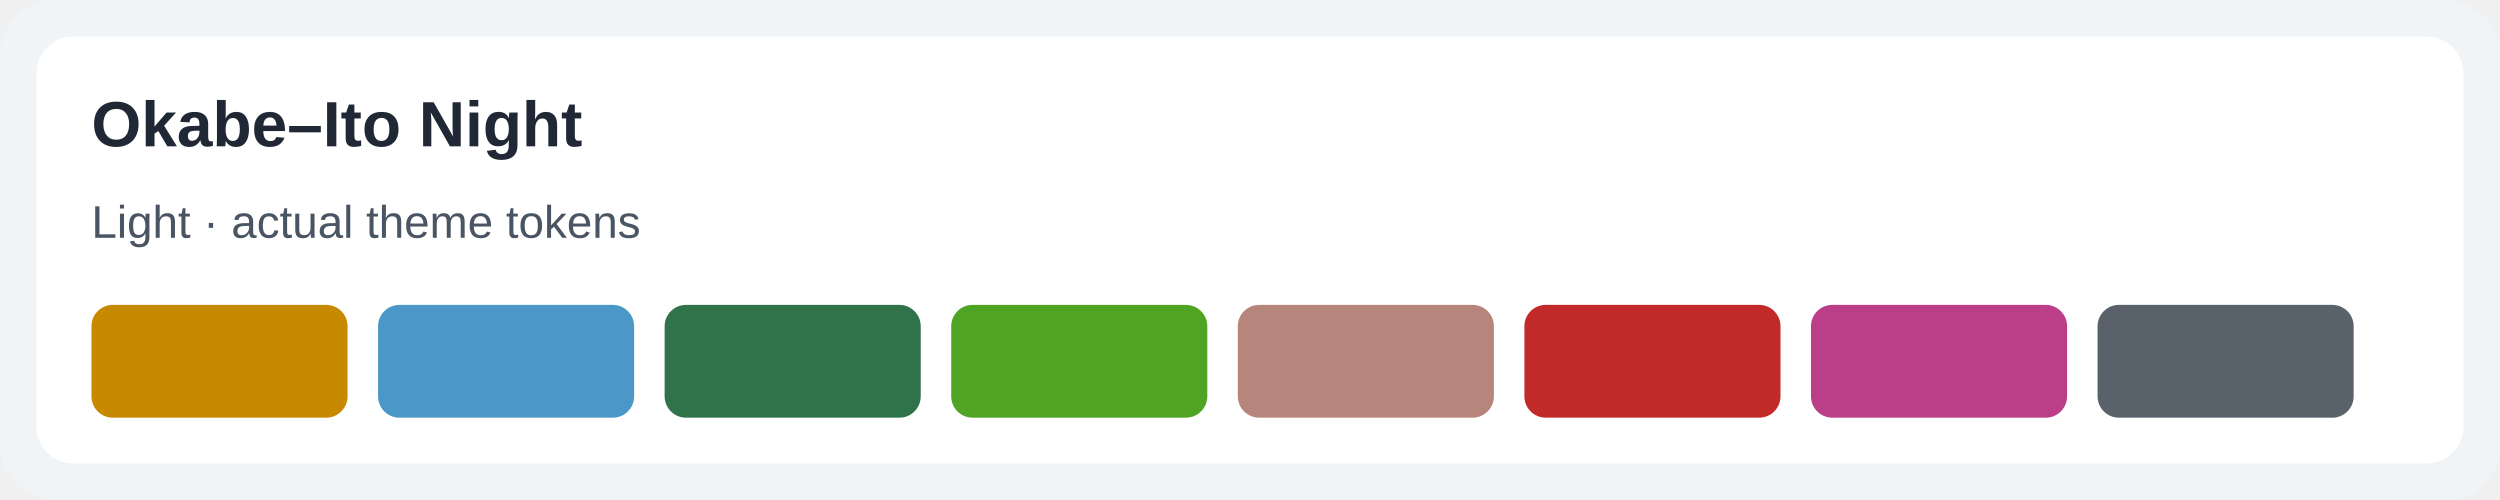
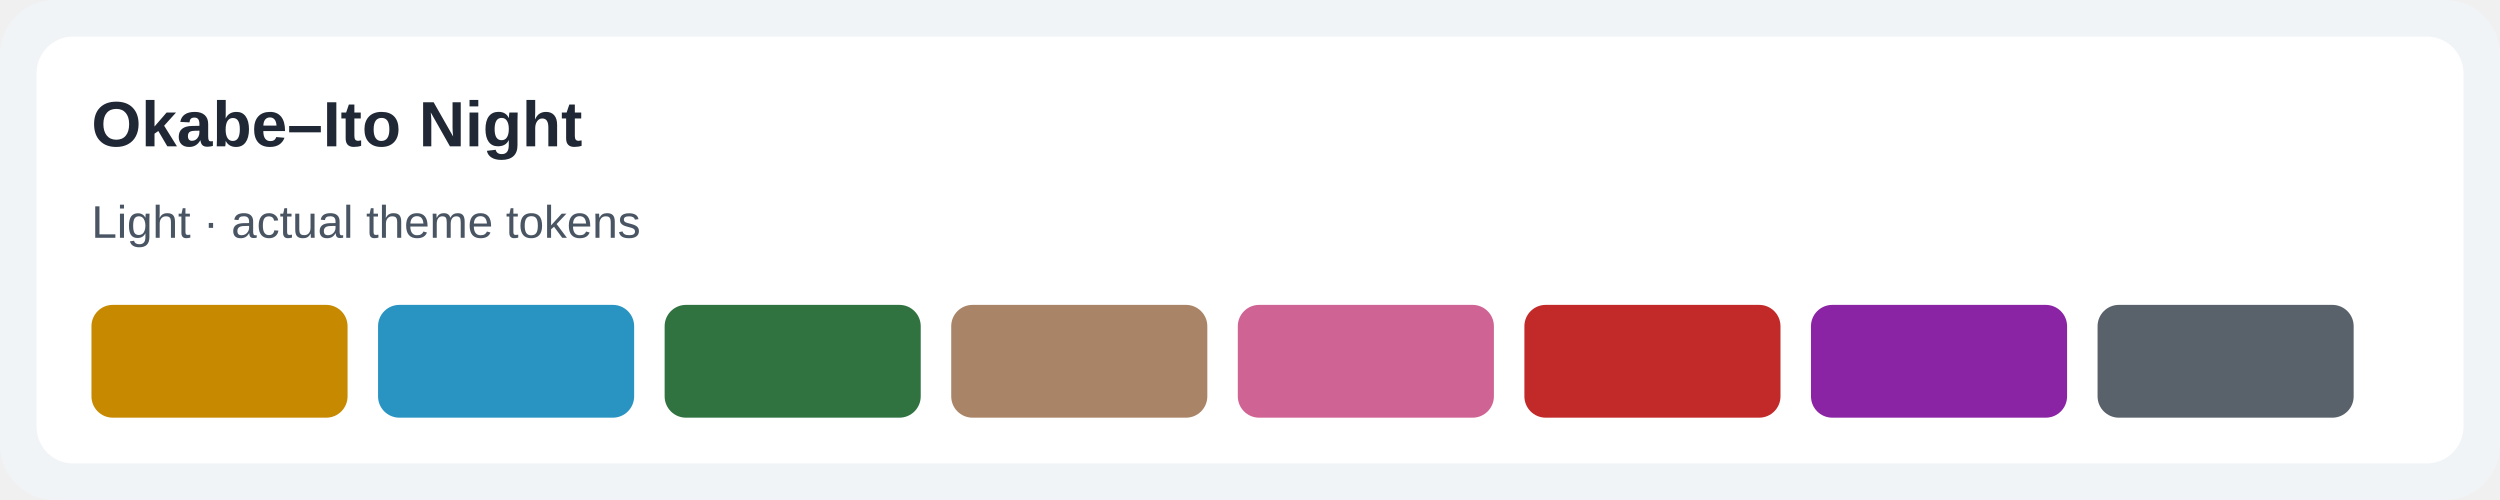
<svg xmlns="http://www.w3.org/2000/svg" width="820" height="164" viewBox="0 0 820 164">
  <rect width="820" height="164" rx="18" fill="#F1F4F7" />
  <rect x="12" y="12" width="796" height="140" rx="12" fill="#FFFFFF" />
  <text x="30" y="48" fill="#1F2834" font-family="Segoe UI,Arial,sans-serif" font-size="21" font-weight="650">Okabe–Ito Night</text>
  <text x="30" y="78" fill="#4A5563" font-family="Segoe UI,Arial,sans-serif" font-size="15">Light · actual theme tokens</text>
  <rect x="30" y="100" width="84" height="37" rx="7" fill="#C68900" />
-   <rect x="124" y="100" width="84" height="37" rx="7" fill="#4B98C8" />
-   <rect x="218" y="100" width="84" height="37" rx="7" fill="#30734B" />
-   <rect x="312" y="100" width="84" height="37" rx="7" fill="#50A423" />
-   <rect x="406" y="100" width="84" height="37" rx="7" fill="#B6857C" />
+   <rect x="124" y="100" width="84" height="37" rx="7" fill="#2994C2" />
+   <rect x="218" y="100" width="84" height="37" rx="7" fill="#307341" />
+   <rect x="312" y="100" width="84" height="37" rx="7" fill="#A98466" />
+   <rect x="406" y="100" width="84" height="37" rx="7" fill="#CF6394" />
  <rect x="500" y="100" width="84" height="37" rx="7" fill="#C22929" />
-   <rect x="594" y="100" width="84" height="37" rx="7" fill="#BB3E89" />
+   <rect x="594" y="100" width="84" height="37" rx="7" fill="#8A23A4" />
  <rect x="688" y="100" width="84" height="37" rx="7" fill="#59616A" />
</svg>
